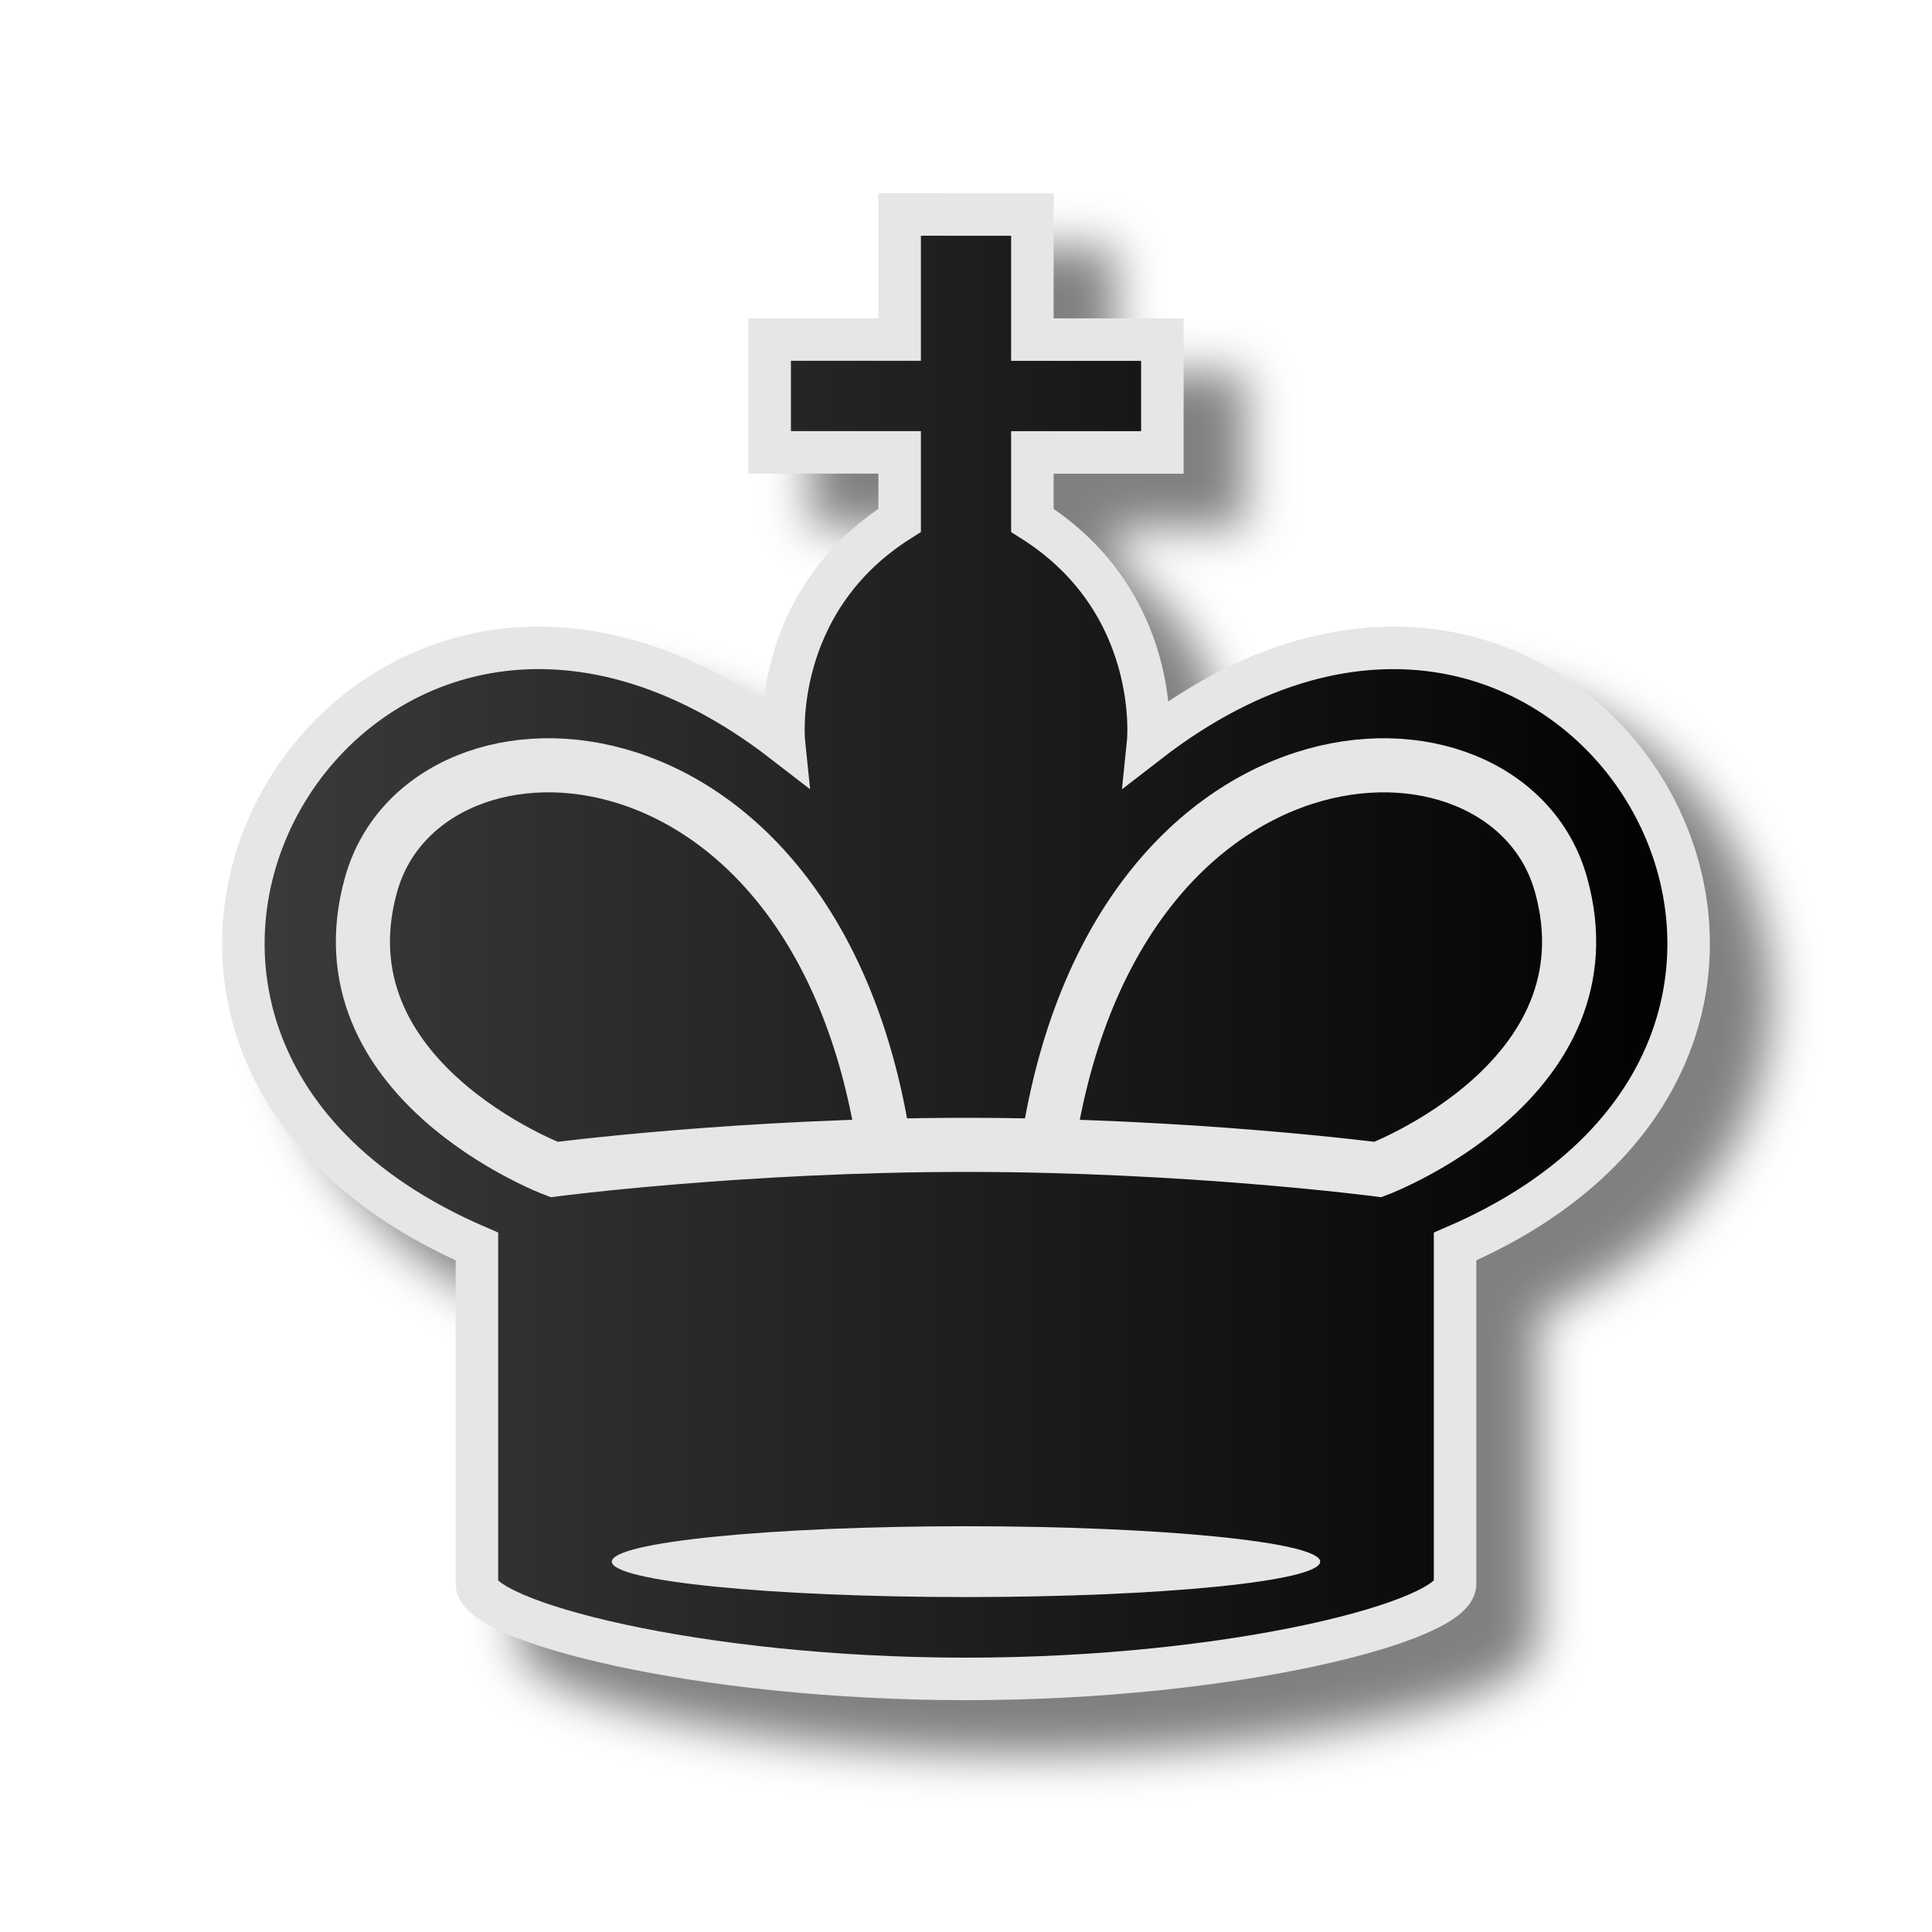
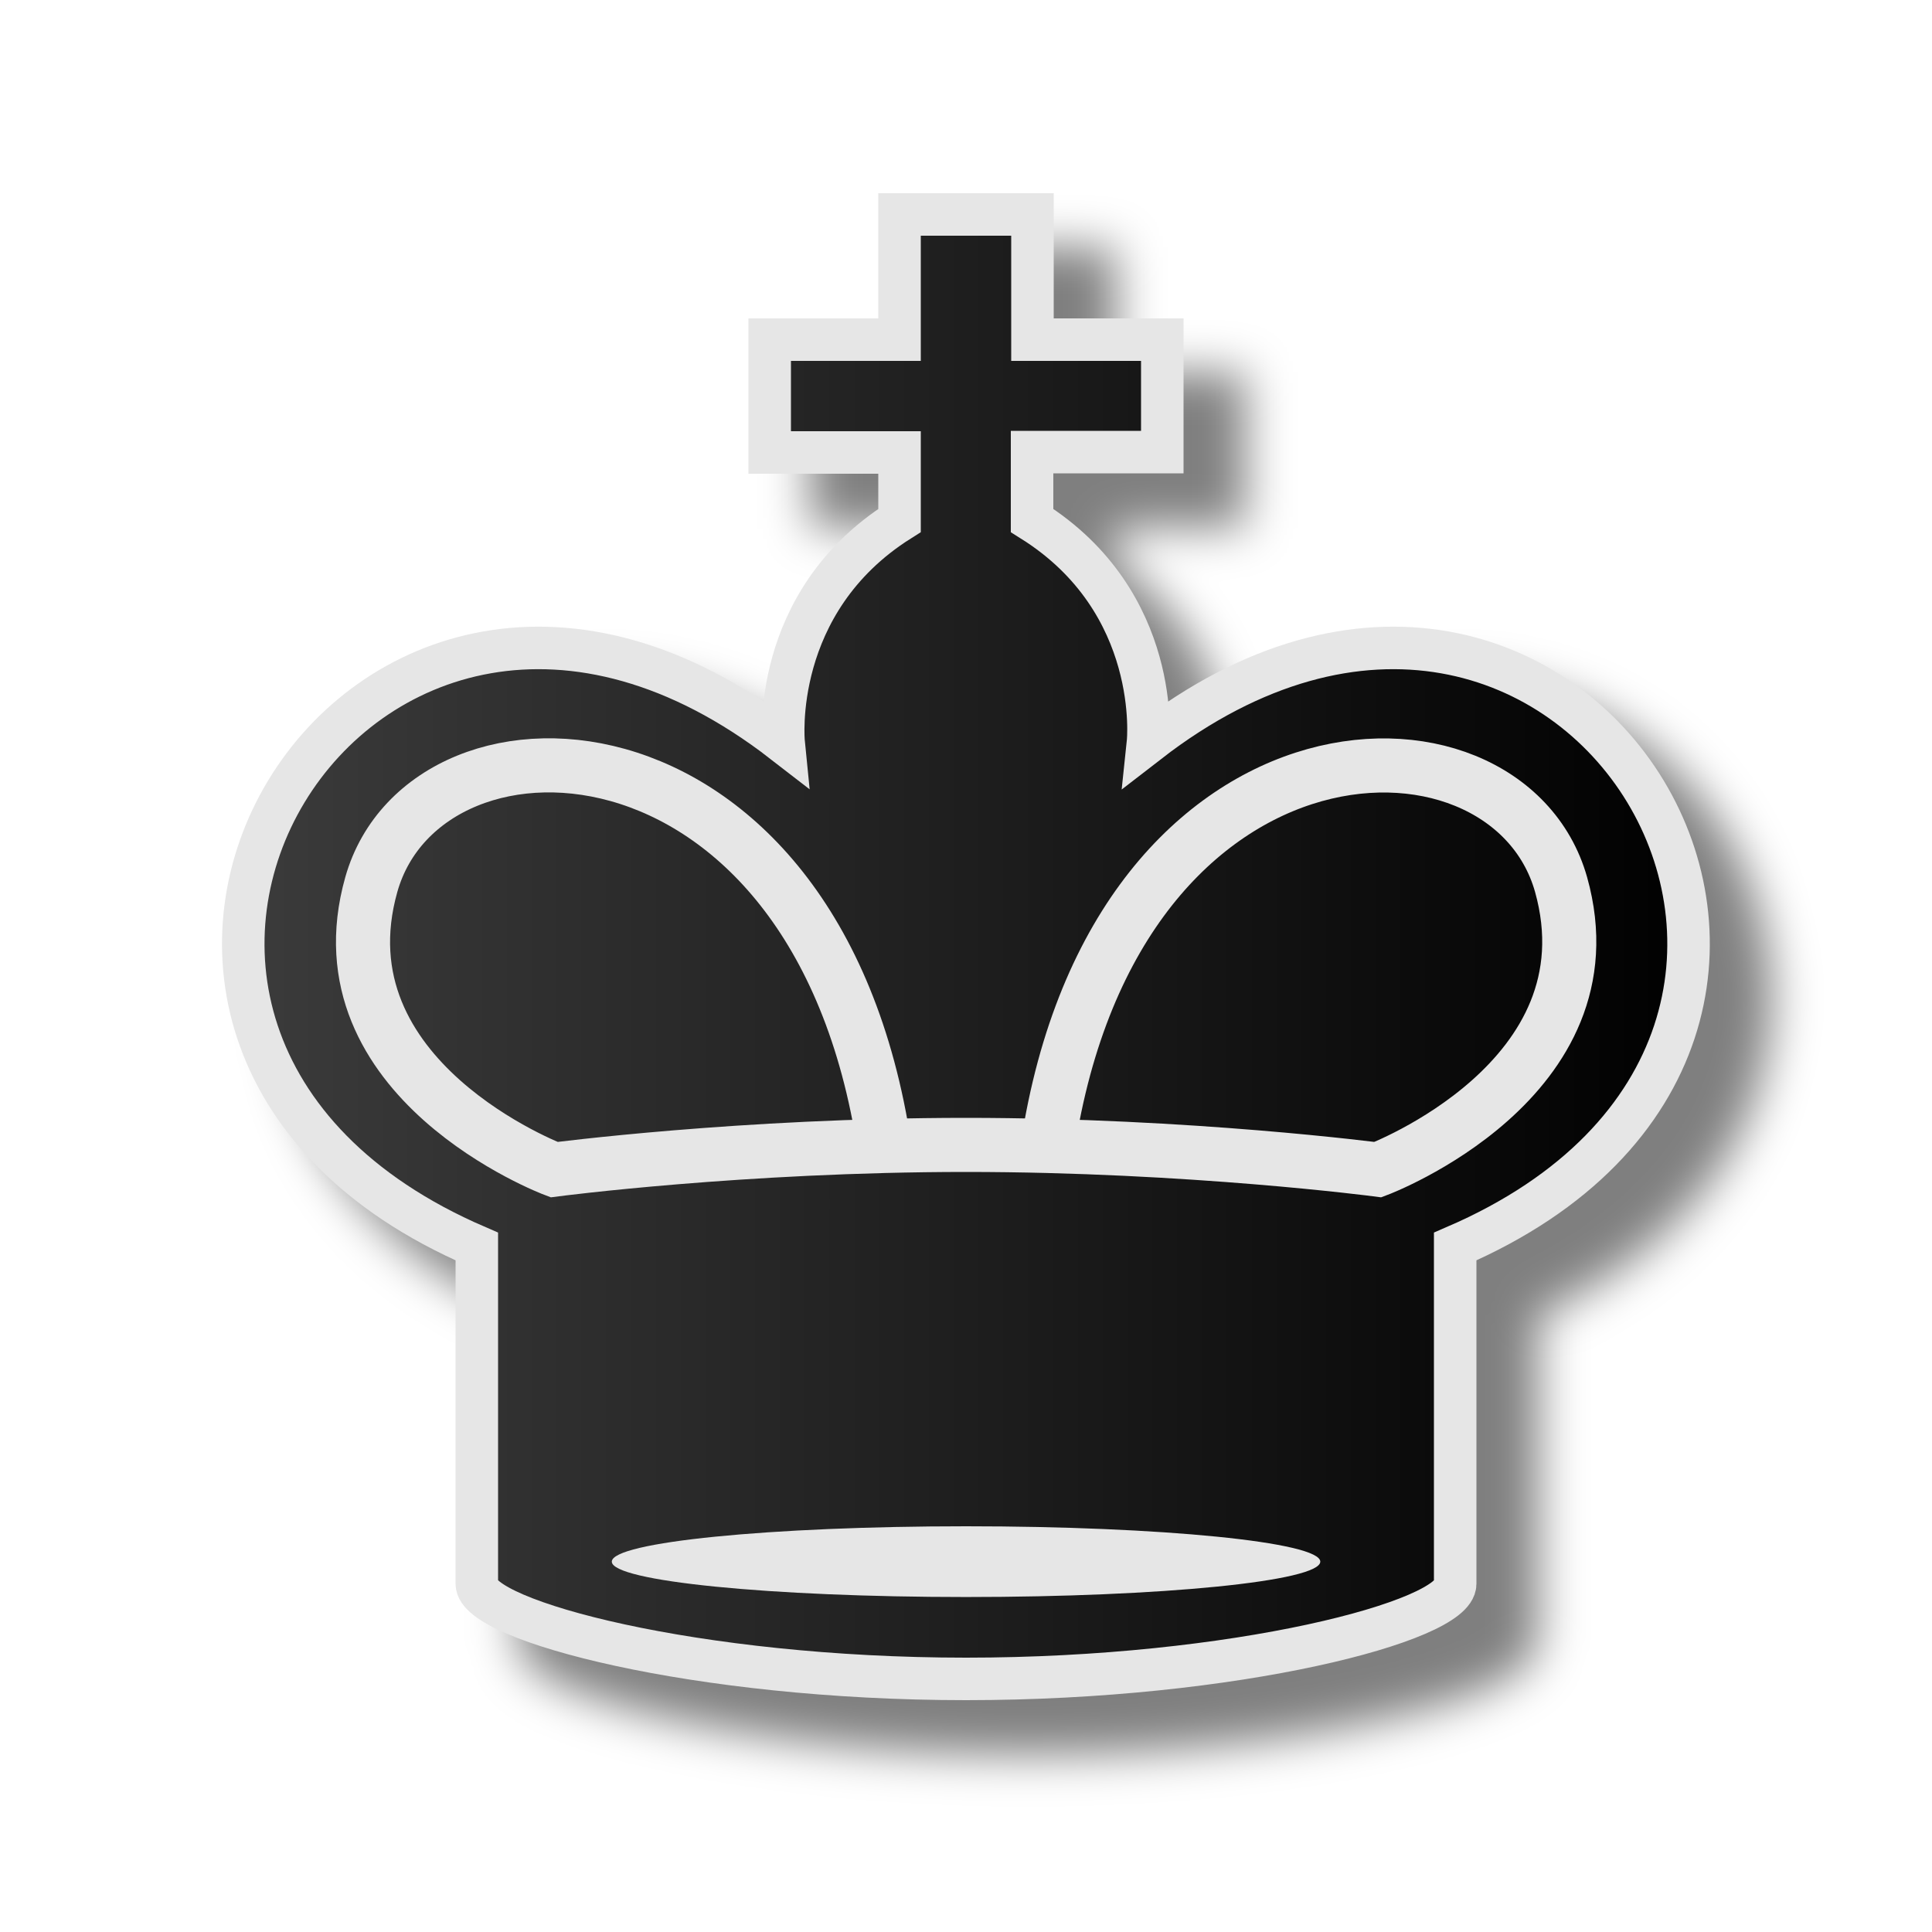
- <svg xmlns="http://www.w3.org/2000/svg" width="50mm" height="50mm" fill-rule="evenodd" clip-rule="evenodd" image-rendering="optimizeQuality" shape-rendering="geometricPrecision" text-rendering="geometricPrecision" viewBox="0 0 50 50">
+ <svg xmlns="http://www.w3.org/2000/svg" fill-rule="evenodd" clip-rule="evenodd" image-rendering="optimizeQuality" shape-rendering="geometricPrecision" text-rendering="geometricPrecision" viewBox="0 0 50 50">
  <defs>
    <filter id="c" color-interpolation-filters="sRGB">
      <feGaussianBlur result="blur" stdDeviation="0.01 0.01" />
    </filter>
    <filter id="b" color-interpolation-filters="sRGB">
-       <feFlood flood-color="#000" flood-opacity=".498" result="flood" />
+       <feFlood flood-color="#000" flood-opacity=".5" result="flood" />
      <feComposite in="flood" in2="SourceGraphic" operator="in" result="composite1" />
      <feGaussianBlur in="composite1" result="blur" stdDeviation=".6" />
      <feOffset dx="1.6" dy="1.4" result="offset" />
      <feComposite in="SourceGraphic" in2="offset" result="composite2" />
    </filter>
    <linearGradient id="a" x1="2986.4" x2="3128.4" y1="1623.8" y2="1623.8" gradientTransform="matrix(.27141 0 0 .27218 -804.81 -417.45)" gradientUnits="userSpaceOnUse">
      <stop offset="0" stop-color="#3c3c3c" />
      <stop offset="1" />
    </linearGradient>
  </defs>
-   <path fill="url(#a)" stroke="#e6e6e6" stroke-width="1.1" d="M23.283 5.55v3.238h-3.364v2.92h3.364v1.758c-3.368 2.127-2.996 5.74-2.996 5.74C9.278 10.69-.385 26.77 12.343 32.26v8.734c0 .95 5.667 2.456 12.657 2.456s12.657-1.506 12.657-2.456V32.26c12.728-5.49 3.066-21.569-7.943-13.053 0 0 .372-3.613-2.996-5.74v-1.758h3.364v-2.92h-3.364V5.551h-1.717z" filter="url(#b)" />
-   <ellipse cx="71.077" cy="131.54" fill="#e6e6e6" class="st15" filter="url(#c)" rx="32.126" ry="2.844" transform="matrix(.28533 0 0 .3223 4.72 -1.98)" />
-   <path fill="none" stroke="#e6e6e6" stroke-width="1.4" d="M27.032 30.267c1.49-12.102 11.943-12.441 13.364-7.38 1.42 5.062-4.736 7.38-4.736 7.38s-4.875-.638-10.66-.638-10.66.638-10.66.638-6.156-2.318-4.735-7.38 11.874-4.722 13.364 7.38" />
+   <path fill="url(#a)" stroke="#e6e6e6" stroke-width="1.1" d="M23.28 5.55v3.24h-3.36v2.92h3.36v1.76c-3.36 2.12-3 5.74-3 5.74-11-8.52-20.67 7.56-7.94 13.05v8.73c0 .95 5.67 2.46 12.66 2.46s12.66-1.5 12.66-2.46v-8.73c12.72-5.49 3.06-21.57-7.95-13.05 0 0 .38-3.62-3-5.74V11.7h3.37V8.79h-3.36V5.55H25z" filter="url(#b)" />
+   <ellipse cx="71.08" cy="131.54" fill="#e6e6e6" class="st15" filter="url(#c)" rx="32.13" ry="2.84" transform="matrix(.28533 0 0 .3223 4.72 -1.98)" />
+   <path fill="none" stroke="#e6e6e6" stroke-width="1.4" d="M27.03 30.27c1.5-12.1 11.94-12.44 13.37-7.38 1.42 5.06-4.74 7.38-4.74 7.38s-4.87-.64-10.66-.64-10.66.64-10.66.64-6.16-2.32-4.73-7.38 11.87-4.73 13.36 7.38" />
</svg>
